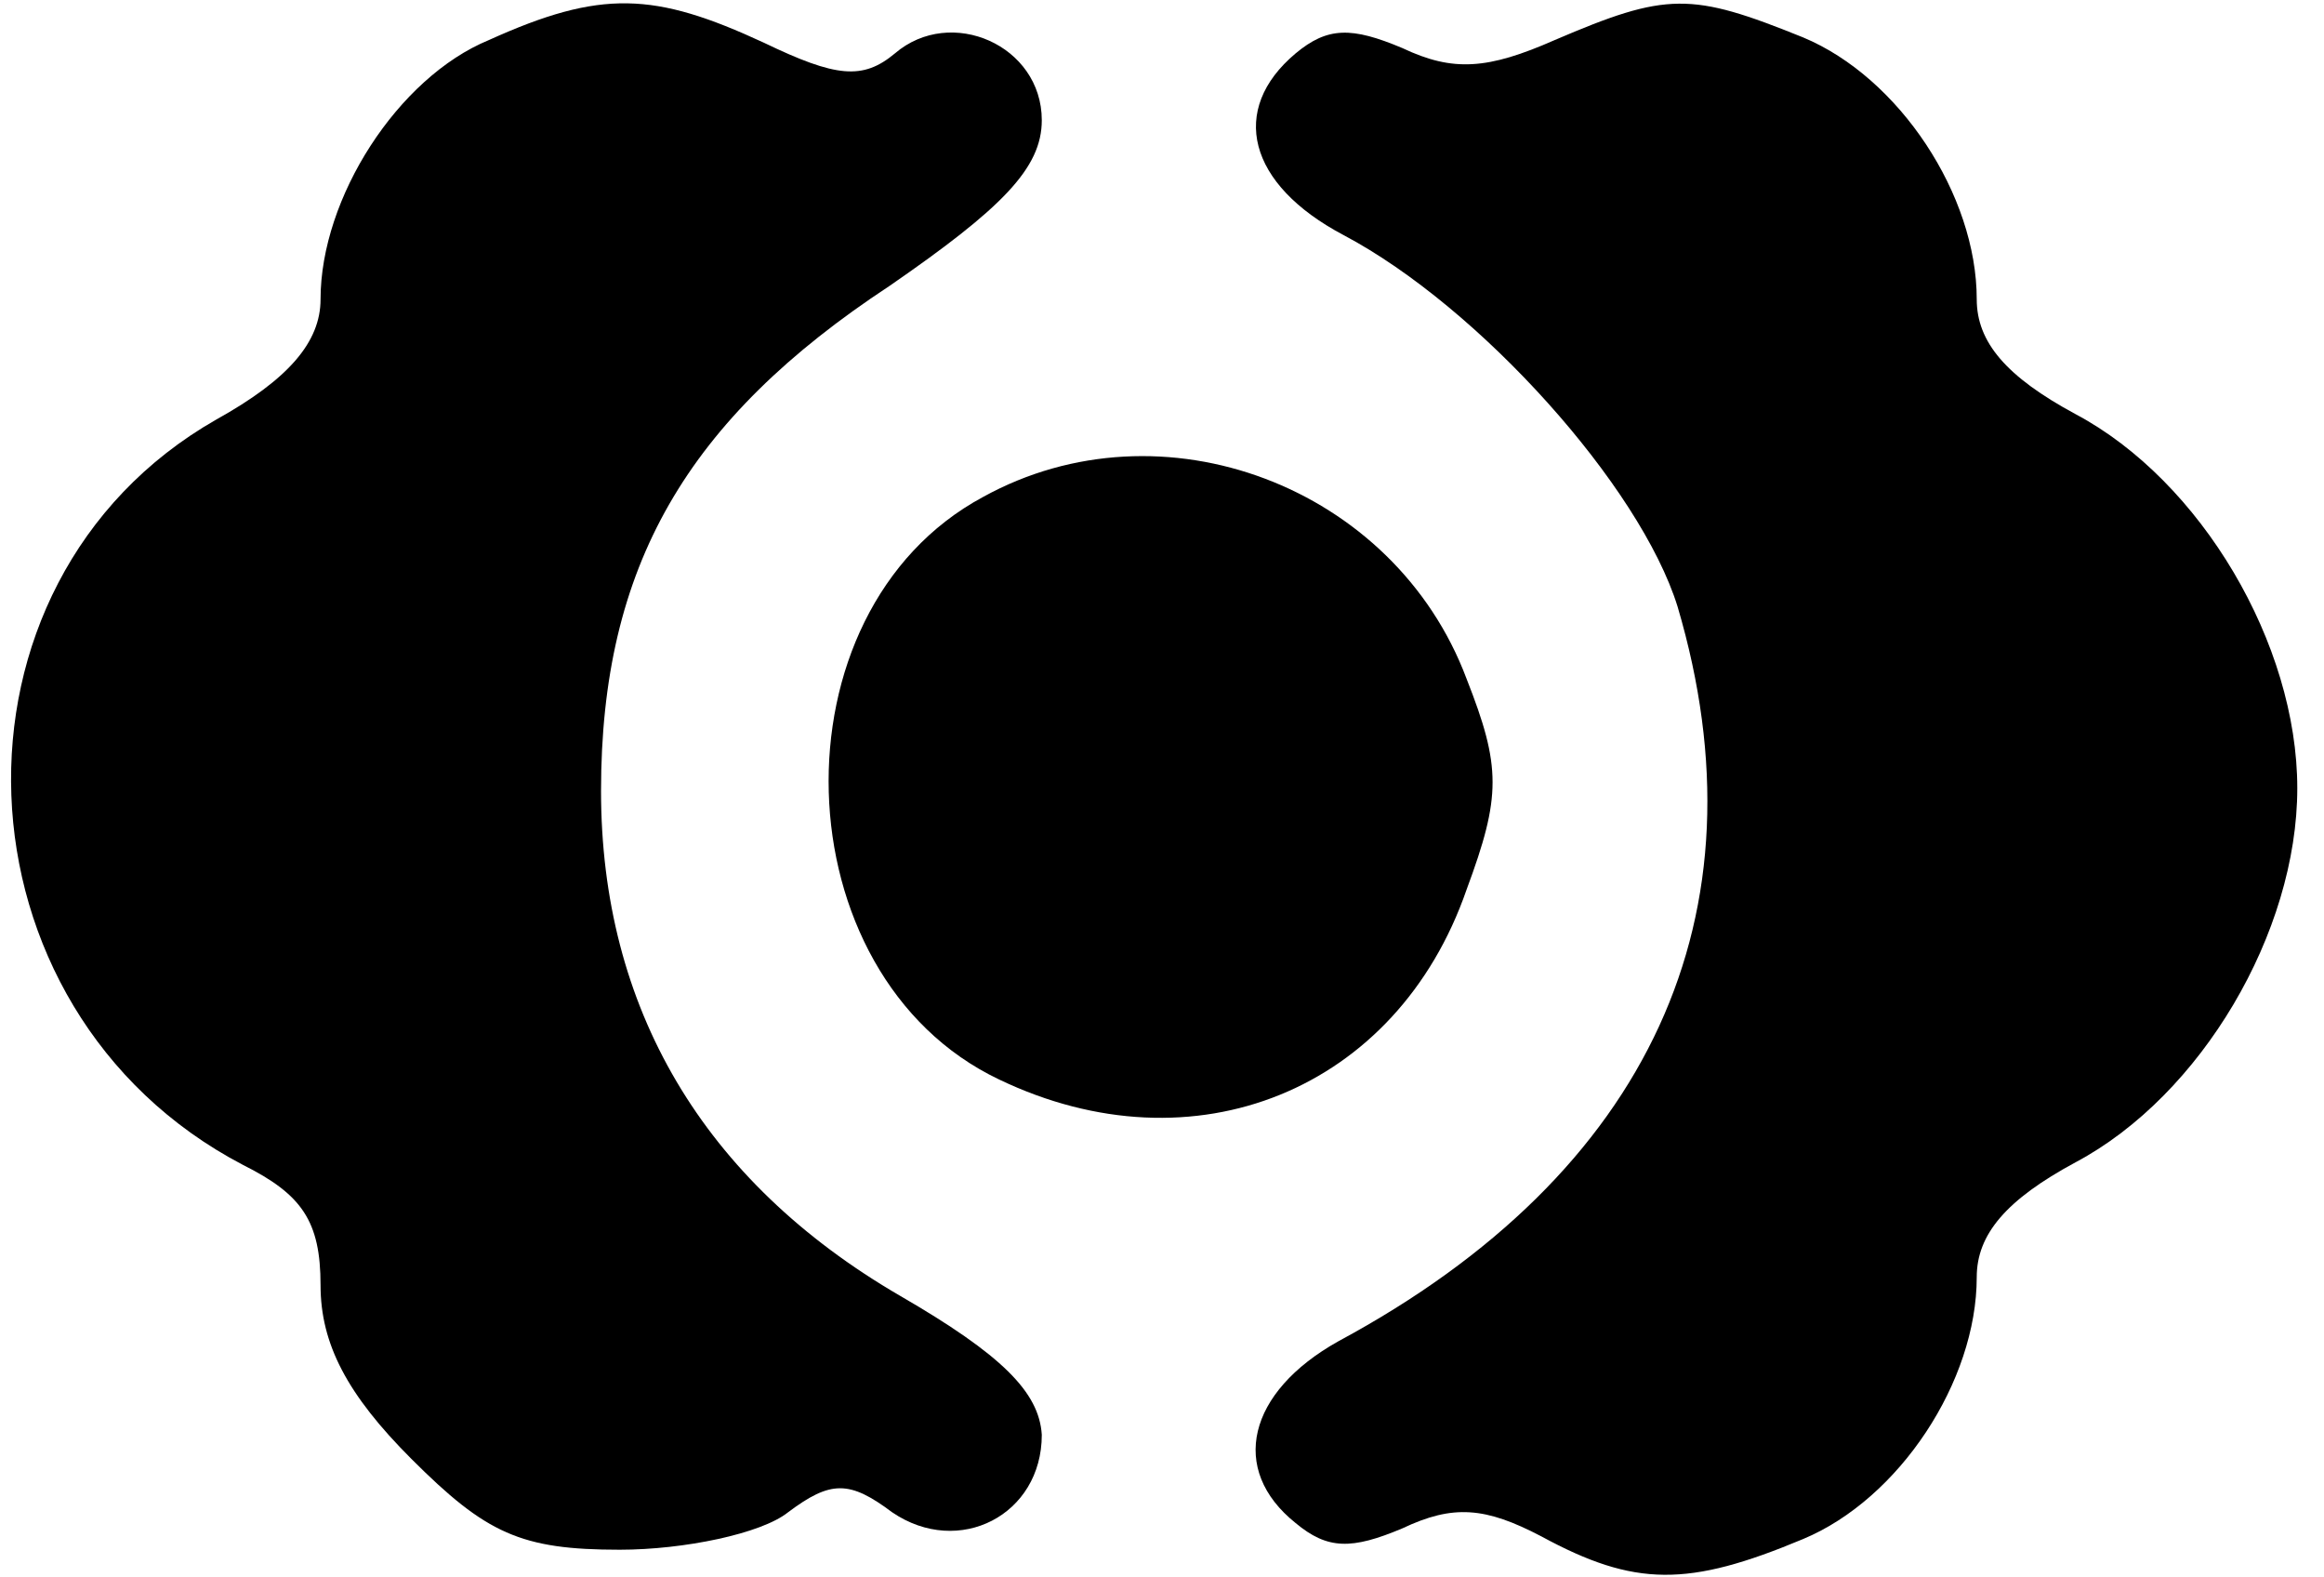
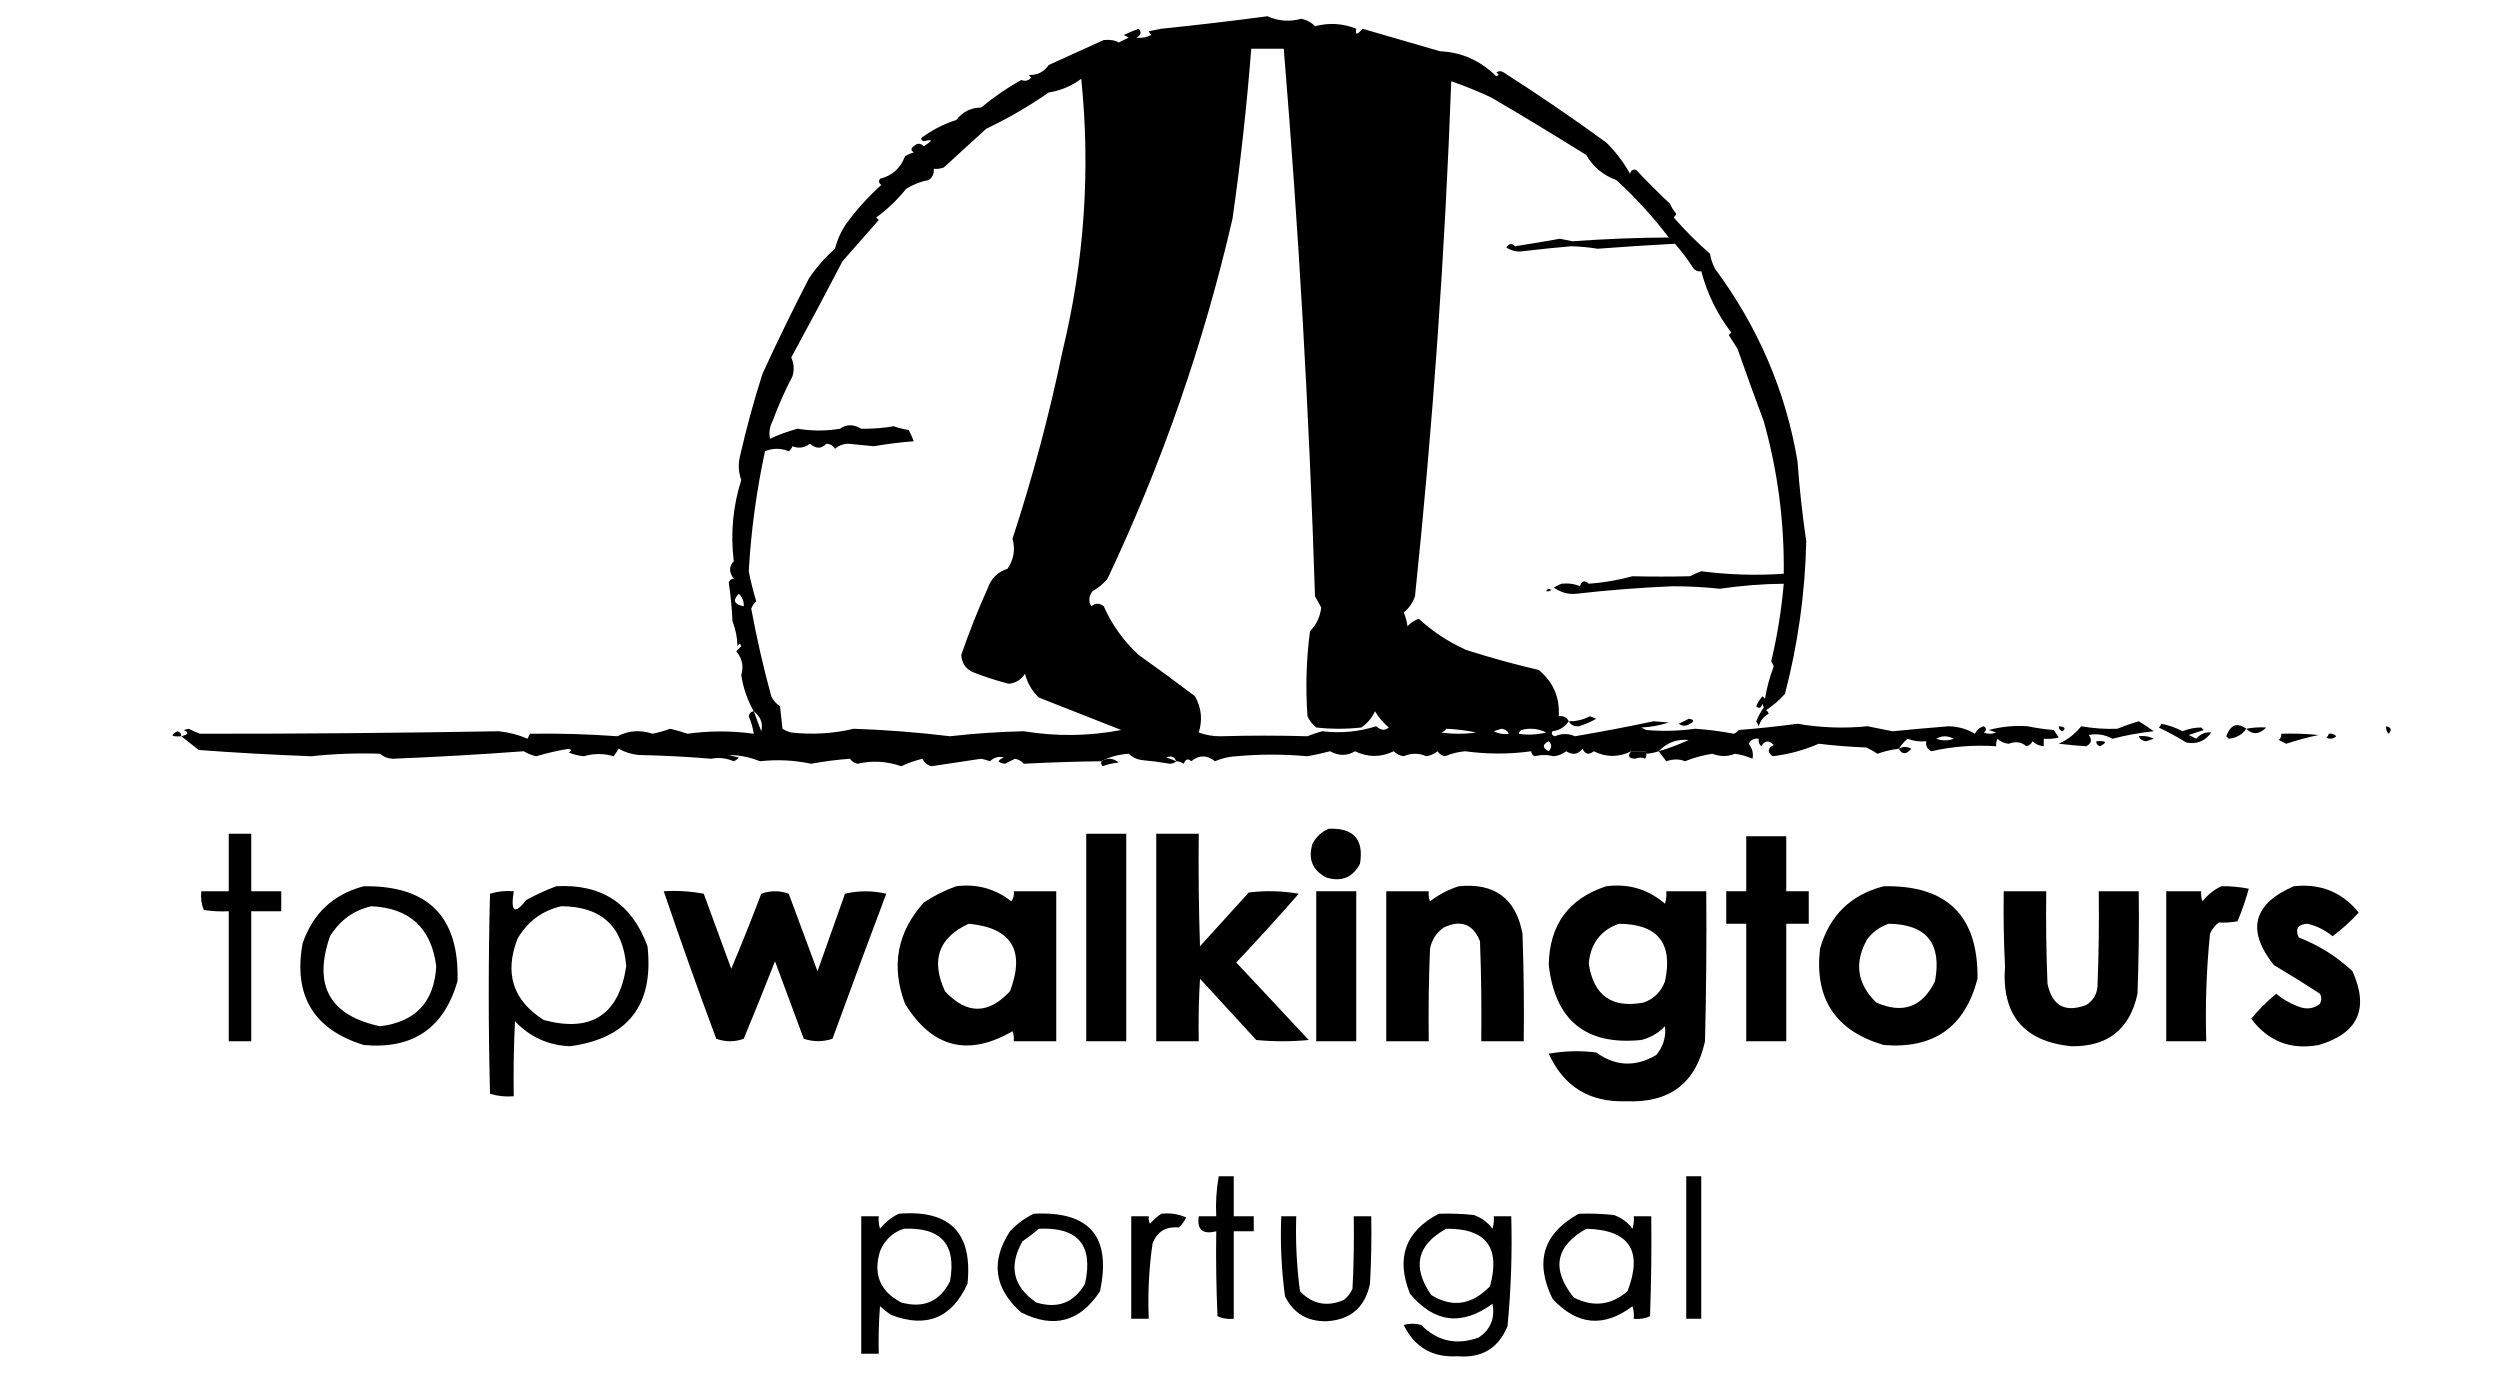
- <svg xmlns="http://www.w3.org/2000/svg" version="1.0" width="87pt" height="59pt" viewBox="0 0 87 59">
-   <g transform="translate(0,59) scale(0.1,-0.1)" fill="currentColor" stroke="none">
-     <path d="M183 575 c-34 -14 -63 -59 -63 -97 0 -16 -12 -30 -39 -45 -107 -61 -101 -221 10 -279 22 -11 29 -21 29 -45 0 -22 10 -41 34 -65 28 -28 41 -34 78 -34 24 0 53 6 63 14 16 12 23 12 39 0 25 -17 56 -1 56 29 -1 16 -15 30 -53 52 -74 43 -112 108 -112 189 0 84 32 139 108 189 42 29 57 44 57 62 0 28 -34 43 -55 25 -12 -10 -22 -9 -49 4 -41 19 -61 20 -103 1z" />
-     <path d="M582 575 c-25 -11 -38 -12 -57 -3 -19 8 -28 8 -40 -2 -25 -21 -18 -49 18 -68 51 -27 111 -94 125 -139 34 -115 -10 -212 -127 -275 -34 -19 -41 -48 -16 -68 12 -10 21 -10 40 -2 19 9 31 8 52 -3 35 -19 55 -19 98 -1 36 15 65 59 65 98 0 16 11 29 37 43 47 25 83 86 83 140 0 54 -36 115 -83 140 -26 14 -37 27 -37 43 0 39 -29 83 -65 98 -42 17 -51 17 -93 -1z" />
-     <path d="M368 404 c-80 -43 -76 -179 6 -218 73 -35 149 -4 175 71 13 35 13 46 0 79 -27 72 -114 105 -181 68z" />
-   </g>
+ <svg xmlns="http://www.w3.org/2000/svg" width="1000" height="557" shape-rendering="geometricPrecision" text-rendering="geometricPrecision" image-rendering="optimizeQuality" fill-rule="evenodd" clip-rule="evenodd">
+   <path fill="currentColor" d="M627.5 288.5c-1.473 2.272-3.64 3.605-6.5 4-.591.983-.257 1.65 1 2 2.646-1.177 5.312-1.177 8 0a811.304 811.304 0 0031.5-6l6 .5a40.23 40.23 0 01-11 2l2 1a86.258 86.258 0 0019.5-.5c5.229.34 10.395 1.007 15.5 2a4.457 4.457 0 002-1.5 421.743 421.743 0 0023.5-2.5 103.216 103.216 0 0028 1l10 2a1513.2 1513.2 0 0122.5-2c3.863.132 7.363 1.132 10.5 3 .7-1.532 1.866-2.532 3.5-3 1.211.774 1.211 1.607 0 2.5 1.667.667 3.333.667 5 0l-3-1c5.176-1.375 10.342-1.875 15.5-1.5a84.8 84.8 0 0010.5 1.5l2 3a18.453 18.453 0 01-6 .5v3c-1.7-.126-3.2-.793-4.5-2-.381.982-1.214 1.648-2.5 2-1.871-1.715-4.204-2.049-7-1-1.82-.149-3.32-.816-4.5-2a4.934 4.934 0 00-.5 3c-8.866-.597-17.533.07-26 2-1.611-.82-2.278-2.154-2-4-2.619.268-5.119-.065-7.5-1-1.388 1.236-2.554 2.569-3.5 4a38.822 38.822 0 00-8.5 2 29.517 29.517 0 00-4.5-2.5 237.946 237.946 0 01-19-1.5 65.292 65.292 0 01-18.5 5c-2.152-1.777-1.985-3.277.5-4.5-1.973-2.015-3.64-1.848-5 .5-.886-.825-1.219-1.825-1-3-1.846-.278-3.18.389-4 2 1.429 1.831 1.929 3.831 1.5 6a27.261 27.261 0 00-7-2c-3.017 1.207-6.017 1.207-9 0a48.734 48.734 0 00-11 3c-2.208-.945-4.708-.945-7.5 0a514.367 514.367 0 01-3-4 20.69 20.69 0 01-5 1c0-.667-.333-1-1-1 .131-.876-.202-1.543-1-2-1.526.494-2.859 1.161-4 2-5.033 2.485-10.033 2.485-15 0-1.946 1.587-3.446 1.254-4.5-1-1.793 2.306-3.96 2.639-6.5 1-1.449 1.117-3.116 1.784-5 2-2.598-.649-5.098-.649-7.5 0-1.011-.392-1.511-1.059-1.5-2-8.674 1.217-17.507 1.217-26.5 0a26.922 26.922 0 00-8 2c-1.261-.259-2.261-.926-3-2a9.201 9.201 0 01-4.5 2c-3-1.333-6-1.333-9 0a6.895 6.895 0 01-4-2c-5.168 2.499-10.335 2.499-15.5 0-3.121 1.933-6.454 1.933-10 0a108.036 108.036 0 01-9 2c-9.66-.858-19.16-.858-28.5 0a24.325 24.325 0 00-8.5 2c-3.19-2.569-6.356-2.569-9.5 0-1.303-1.218-2.303-.885-3 1a5.576 5.576 0 00-3-1c-.597.639-1.43.972-2.5 1a152.043 152.043 0 00-11.5-1.5c-1.941-.304-3.607-1.137-5-2.5-4.095.273-7.762 1.273-11 3-10.327.127-20.66.46-31 1-.76-.989-1.927-1.655-3.5-2l-4 2c-3.063-.435-3.23-1.268-.5-2.5-2.062-.564-3.895-.064-5.5 1.5a27.395 27.395 0 00-3.5-1c-6.683 1.001-13.35 2.001-20 3-1.634-.468-2.8-1.468-3.5-3a43.097 43.097 0 00-8.5 3c-5.759-2.027-11.592-2.36-17.5-1-1.261-.259-2.261-.926-3-2-4.968.351-10.135 1.018-15.5 2-6.826-1.435-13.659-1.768-20.5-1-4.074-1.64-8.241-2.473-12.5-2.5l4 1a4.457 4.457 0 01-2 1.5c-3.015-1.28-6.015-1.613-9-1a453.451 453.451 0 00-29-1.5 19.95 19.95 0 01-8-2.5l-2 3c-3.969-1.174-7.969-1.174-12 0a20.2 20.2 0 01-6-1.5c1.196-.654 1.196-1.154 0-1.5a105.33 105.33 0 00-13 3 16.229 16.229 0 01-5-2 1541.363 1541.363 0 01-52.5 3c-1.981-.129-3.647-.796-5-2a195.067 195.067 0 00-27.5 1 1248.636 1248.636 0 01-45-2.5 481.653 481.653 0 01-7-5.5c2.908-.659 3.242-1.493 1-2.5l2-.5a32.7 32.7 0 004.5 2c39.905.029 79.738-.304 119.5-1 4.037.405 7.87 1.405 11.5 3l1-2a392.958 392.958 0 0135 1c4.463-2.309 9.13-2.642 14-1a41.932 41.932 0 007-2c2.4.544 4.733 1.211 7 2 8.783-1.232 17.617-1.232 26.5 0a28.741 28.741 0 00-2-7c.247-1.213.914-1.88 2-2-2.545-4.466-4.212-9.3-5-14.5 1.063-3.426.396-6.593-2-9.5l2-2c-.346-1.196-.846-1.196-1.5 0-.089-3.528-.756-6.862-2-10a154.652 154.652 0 00-1.5-15.5c.392-1.011 1.059-1.511 2-1.5-1.958-2.637-1.958-4.971 0-7-1.343-11.072-.343-21.905 3-32.5-1.117-3.073-1.284-6.24-.5-9.5 2.463-10.9 5.463-21.9 9-33a925.945 925.945 0 0118.5-38 59.693 59.693 0 0110.5-12 30.446 30.446 0 014.5-10c4.083-5.589 8.75-10.755 14-15.5-.951-.718-1.117-1.55-.5-2.5 4.871-1.2 8.204-4.2 10-9a11.357 11.357 0 013.5-1.5c-1.211-.893-1.211-1.726 0-2.5 1.333-1.333 2.667-1.333 4 0 3.736-2.31 3.736-2.977 0-2-1.333-.667-1.333-1.333 0-2a46.71 46.71 0 0113-6.5c2.521-3.26 5.855-4.927 10-5a102.477 102.477 0 0116-11c1.595.617 2.928.284 4-1l-1-1c3.421.121 6.088-1.212 8-4 7.323-3.328 14.657-6.661 22-10 2.627-.212 4.627.121 6 1l4-2-2-1a66.557 66.557 0 016-2.5c1.239 1.507.905 2.674-1 3.5 2.053.325 4.053-.009 6-1a3.647 3.647 0 01-1-1.5l5-1c14.39-1.484 28.556-3.15 42.5-5 4.4 1.983 8.9 2.316 13.5 1 2.194.454 4.027 1.454 5.5 3 5.624-1.503 11.124-1.17 16.5 1-.485 2.612.349 2.612 2.5 0a6956.81 6956.81 0 0131 9c8.573.358 16.073 3.692 22.5 10 1.196-.346 1.196-.846 0-1.5 1-.667 2-.667 3 0a820.309 820.309 0 0141 28 54.726 54.726 0 019.5 12.5c.423-1.456 1.256-1.956 2.5-1.5A308.222 308.222 0 00668 81.5a15.645 15.645 0 002.5 4 3.647 3.647 0 01-1 1.5c4.5 5.167 9.333 10 14.5 14.5a20.64 20.64 0 002 6c17.327 23.423 28.327 49.089 33 77a426.536 426.536 0 003.5 32c-.463 20.712-3.297 41.045-8.5 61a35.063 35.063 0 01-7.5 6.5c.457.414.791.914 1 1.5-2.035 1.097-3.368 2.763-4 5l-1-2a26.248 26.248 0 013-5.5l-.5-1.5c-.535 1.771-1.369 2.104-2.5 1a12.403 12.403 0 012.5-4l1 1a68.059 68.059 0 013.5-13l-1-2a214.55 214.55 0 005-31c-8.421.071-16.921.738-25.5 2a179.952 179.952 0 00-19-1 541.46 541.46 0 00-38.5 3c-3.132.356-6.132-.478-9-2.5l3-1.5c2.768-.303 5.268.03 7.5 1 .677-2.189 1.844-2.522 3.5-1 5.804-.414 11.637-1.414 17.5-3 7.695.177 15.361.177 23 0a37.138 37.138 0 014.5-2c11.084 1.428 22.084 1.761 33 1 .245-20.816-2.422-41.149-8-61a1467.889 1467.889 0 01-10.5-29l-3.5-5.5 1-1c-5.622-7.361-9.622-15.528-12-24.5-1.175.219-2.175-.114-3-1a86.401 86.401 0 00-7.5-10 1270.288 1270.288 0 00-31 2 76.618 76.618 0 00-10.5-1 592.233 592.233 0 00-19.5 2c-2.138.352-4.304-.148-6.5-1.5 1.036-1.617 2.203-1.784 3.5-.5a801.901 801.901 0 0018-3l5 1c13.231-.94 26.064-1.44 38.5-1.5a170.723 170.723 0 00-21-23c-5.195-1.858-9.195-5.192-12-10a1521.507 1521.507 0 00-38-23 163.288 163.288 0 00-16-6.5 3053.78 3053.78 0 01-14.5 206c-.883 2.602-2.383 4.769-4.5 6.5a20.431 20.431 0 011.5 5.5 10.94 10.94 0 014.5-3c5.611 5.147 11.945 9.314 19 12.5a386.091 386.091 0 0029 8c5.788 4.749 8.454 10.915 8 18.5 1.88-.271 3.213.396 4 2zm-127-269h13a4337.562 4337.562 0 0112.5 219c.85 1.51 1.683 3.01 2.5 4.5-.456 3.734-1.956 6.901-4.5 9.5a166.721 166.721 0 00-1 34 11.532 11.532 0 003.5 4.5c6 .667 12 .667 18 0 2.406-1.622 4.239-3.789 5.5-6.5a25.55 25.55 0 005.5 6.5c-1.522 1.328-3.189 1.162-5-.5-7.05 2.222-14.217 2.889-21.5 2a40.179 40.179 0 00-6 2 595.813 595.813 0 00-34.5 0 24.227 24.227 0 01-9-1.5c1.581-5.022 1.081-9.855-1.5-14.5a859.255 859.255 0 00-22.5-16.5c-6.032-5.53-10.699-12.03-14-19.5-1.667-1.333-3.333-1.333-5 0-1.163-2.05-.996-4.05.5-6a21.53 21.53 0 006-5c21.842-46.191 38.508-94.191 50-144a1069.812 1069.812 0 007.5-68zm-68 12c3.747 36.6 1.247 72.934-7.5 109a690.578 690.578 0 01-20 75c1.198 4.289.531 8.289-2 12-3.974 1.307-6.641 3.974-8 8a302.513 302.513 0 00-10.5 26.5c.235 3.399 1.902 5.732 5 7a118.229 118.229 0 0014 4.5c2.771-.256 4.938-1.59 6.5-4 .936 3.707 2.769 6.874 5.5 9.5l33 13c-12.83 2.481-25.83 2.647-39 .5a324.51 324.51 0 00-29.5 2 447.138 447.138 0 00-38.5-3c-8.203 1.95-16.537 2.45-25 1.5a11.333 11.333 0 01-3.5-1.5l-1-9c-1.556-1.02-2.722-2.353-3.5-4a435.17 435.17 0 01-8-35 7.293 7.293 0 012-3 116.258 116.258 0 01-3-12c.91-16.057 3.076-32.057 6.5-48 3.135-1.299 6.301-1.299 9.5 0a4.457 4.457 0 001.5-2c2.42.988 4.753.655 7-1 2.419 2.094 4.586 2.094 6.5 0 1.529.029 2.696.696 3.5 2 1.574-1.348 3.407-2.014 5.5-2 3.322.345 6.655.679 10 1 5.508-.946 10.841-1.612 16-2a37.138 37.138 0 00-2-4.5 32.444 32.444 0 01-6-1.5 71.524 71.524 0 01-13 1c-3.068-1.859-5.902-1.859-8.5 0-5.515.93-11.182.93-17 0a68.96 68.96 0 00-11 4c-.484-2.413-.15-4.746 1-7a152.453 152.453 0 018-18c.769-2.599.602-5.099-.5-7.5a2204.956 2204.956 0 0020.5-38.5L351.5 88l-1-1a65.337 65.337 0 0012-11.5 26.131 26.131 0 019-3.5c1.537-1.11 2.203-2.61 2-4.5a8.435 8.435 0 004-.5c5.733-5.182 11.4-10.349 17-15.5a179.827 179.827 0 0025-14.5c4.873-.784 9.206-2.617 13-5.5zm-137 206c1.431 1.28 2.098 2.947 2 5-3.851-.679-4.518-2.346-2-5zm6 47c2.796 2.215 3.796 4.881 3 8l-3-8zm277 7c4.034.172 8.034.672 12 1.5a49.226 49.226 0 01-14 0c.916-.278 1.582-.778 2-1.5zm25 2a9.86 9.86 0 01-6-1l3-1c1.53.14 2.53.807 3 2zm4 0c.111-.617.444-1.117 1-1.5 3.533-.903 6.867-.57 10 1-3.802.917-7.468 1.083-11 .5zm167 2c2.193-1.297 4.527-1.297 7 0-2.271.863-4.605.863-7 0zm-111 5c3.247-3.455 7.247-4.955 12-4.5a90.245 90.245 0 01-12 4.5zm-44-4c1.282 1.208 1.282 2.542 0 4-2.625-1.365-2.625-2.698 0-4zm38 4h-5c1.141-.839 2.474-1.506 4-2 .798.457 1.131 1.124 1 2zm-187 4a28.208 28.208 0 00-4-1.5c1.963-.844 3.296-.344 4 1.5z" opacity="1" />
+   <path fill="currentColor" d="M600.5 98.5c1.333.667 1.333.667 0 0z" opacity="1" />
+   <path fill="currentColor" d="M618.5 236.5c.397-1.025 1.063-1.192 2-.5a2.428 2.428 0 01-2 .5z" opacity="1" />
+   <path fill="currentColor" d="M627.5 288.5c2.988.061 5.821-.605 8.5-2l2.5 1a32.5 32.5 0 01-7 3c-1.855.16-3.188-.507-4-2z" opacity="1" />
+   <path fill="currentColor" d="M675.5 287.5c2.205.346 2.372 1.013.5 2-1.578 1.047-3.078 1.047-4.5 0a71.254 71.254 0 004-2z" opacity="1" />
+   <path fill="currentColor" d="M855.5 288.5a77.261 77.261 0 016 4 110.84 110.84 0 00-16.5 3c-3.014-1.65-6.181-2.15-9.5-1.5 1.43 1.88 1.096 3.38-1 4.5-3.654-.23-7.321-.563-11-1 3.531-1.605 6.531-3.938 9-7a66.566 66.566 0 0014.5 1 82.284 82.284 0 018.5-3z" opacity="1" />
+   <path fill="currentColor" d="M864.5 289.5a30.644 30.644 0 018.5 3c2.468-1.003 4.968-1.503 7.5-1.5l1 1-6 2 3 1.5c1.64-1.93 3.64-2.763 6-2.5-2.505 3.5-5.839 4.833-10 4a114.963 114.963 0 00-11-6c.556-.383.889-.883 1-1.5z" opacity="1" />
+   <path fill="currentColor" d="M898.5 291.5c-1.6 2.351-3.933 3.684-7 4l-1-1c1.719-4.654 4.386-5.654 8-3z" opacity="1" />
+   <path fill="currentColor" d="M823.5 290.5c2.483.23 2.983.897 1.5 2-1.03-.336-1.53-1.003-1.5-2z" opacity="1" />
+   <path fill="currentColor" d="M898.5 291.5a31.6 31.6 0 018-.5c-2.817 2.83-5.483 2.997-8 .5z" opacity="1" />
+   <path fill="currentColor" d="M954.5 290.5c1.965.448 2.298 1.448 1 3-.886-.825-1.219-1.825-1-3z" opacity="1" />
+   <path fill="currentColor" d="M72.5 294.5c-4.088.282-4.588-.385-1.5-2 1.03.336 1.53 1.003 1.5 2z" opacity="1" />
+   <path fill="currentColor" d="M912.5 293.5a112.97 112.97 0 0115 .5 112.222 112.222 0 00-13 3.5l-3-1.5c.752-.671 1.086-1.504 1-2.5z" opacity="1" />
+   <path fill="currentColor" d="M931.5 293.5c1.175-.219 2.175.114 3 1-1.223 1.114-2.556 1.281-4 .5.556-.383.889-.883 1-1.5z" opacity="1" />
+   <path fill="currentColor" d="M855.5 294.5a9.86 9.86 0 016 1l-3 1c-1.53-.14-2.53-.807-3-2z" opacity="1" />
+   <path fill="currentColor" d="M838.5 296.5c4.088-.282 4.588.385 1.5 2-1.03-.336-1.53-1.003-1.5-2z" opacity="1" />
+   <path fill="currentColor" d="M759.5 299.5c1.739-.934 3.405-.934 5 0-2.006 2.396-3.672 2.396-5 0z" opacity="1" />
+   <path fill="currentColor" d="M652.5 300.5h5c.667 0 1 .333 1 1a2.428 2.428 0 01-.5 2c-1.13-.614-2.463-.614-4 0-2.578-.182-3.078-1.182-1.5-3z" opacity="1" />
+   <path fill="currentColor" d="M440.5 304.5c2.461-1.474 4.794-1.307 7 .5a26.67 26.67 0 00-6.5 1.5 2.428 2.428 0 01-.5-2z" opacity="1" />
+   <path fill="currentColor" d="M531.5 331.5c9.953-.404 14.12 4.263 12.5 14-2.919 5.525-7.419 7.358-13.5 5.5-5.525-2.919-7.358-7.419-5.5-13.5 1.494-2.814 3.66-4.814 6.5-6z" opacity="1" />
+   <path fill="currentColor" d="M91.5 333.5h9v23h12v8h-12v52h-9v-52a50.464 50.464 0 01-10-.5c-.935-2.381-1.268-4.881-1-7.5h11v-23z" opacity="1" />
+   <path fill="currentColor" d="M434.5 333.5h16v83h-16v-83z" opacity="1" />
+   <path fill="currentColor" d="M462.5 333.5h17c-.167 15.004 0 30.004.5 45l19.5-21.5a67.229 67.229 0 0120 .5 971.09 971.09 0 01-25 27.5l29 31c-7 .667-14 .667-21 0L480 391.5c-.5 8.327-.666 16.66-.5 25h-17v-83z" opacity="1" />
+   <path fill="currentColor" d="M698.5 334.5h16v22h9v13h-9v47h-16v-47h-8v-13h8v-22z" opacity="1" />
+   <path fill="currentColor" d="M145.5 354.5c25.808-.359 38.308 12.308 37.5 38-5.416 18.799-17.916 27.299-37.5 25.5-20.017-6.185-28.184-19.685-24.5-40.5 4.112-12.115 12.279-19.781 24.5-23zm3 8c15.355.686 24.022 8.686 26 24-.801 14.3-8.301 22.3-22.5 24-20.158-4.306-26.825-16.306-20-36 3.927-6.361 9.427-10.361 16.5-12z" opacity="1" />
+   <path fill="currentColor" d="M222.5 354.5c18.136-1.024 30.303 6.976 36.5 24 2.603 23.492-7.731 36.826-31 40-8.701-.351-16.034-3.684-22-10-.5 9.994-.666 19.994-.5 30-3.277.284-6.443-.049-9.5-1a1599.45 1599.45 0 010-80c3.057-.951 6.223-1.284 9.5-1-1.311 8.299.356 9.466 5 3.5a94.836 94.836 0 0112-5.5zm2 8c16.046.047 24.713 8.047 26 24-2.957 19.452-13.957 26.618-33 21.5-12.341-7.838-15.841-18.671-10.5-32.5 4.01-6.909 9.844-11.242 17.5-13z" opacity="1" />
+   <path fill="currentColor" d="M382.5 354.5c8.221-1.034 15.554.966 22 6 .929-1.189 1.262-2.522 1-4h17v60h-17a8.43 8.43 0 00-.5-4c-17.822 10.286-32.155 6.619-43-11-5.66-15.058-3.16-28.558 7.5-40.5 4.157-2.745 8.49-4.912 13-6.5zm5 15c17.166 1.644 22.666 10.644 16.5 27-8.667 9.333-17.333 9.333-26 0-5.746-12.455-2.579-21.455 9.5-27z" opacity="1" />
+   <path fill="currentColor" d="M583.5 354.5c14.401-1.418 22.901 4.915 25.5 19 .5 14.329.667 28.663.5 43h-17c.167-13.337 0-26.671-.5-40-2.779-6.896-7.613-8.729-14.5-5.5-2.967 2.1-4.8 4.934-5.5 8.5a684.346 684.346 0 00-.5 37h-17v-60h17a8.43 8.43 0 00.5 4c3.575-2.702 7.408-4.702 11.5-6z" opacity="1" />
+   <path fill="currentColor" d="M642.5 354.5c8.938-1.143 16.772 1.19 23.5 7a12.93 12.93 0 00.5-5h16c.167 20.003 0 40.003-.5 60-3.626 16.755-14.126 24.755-31.5 24-14.641.52-24.974-5.813-31-19a60.713 60.713 0 0119-.5c7.703 5.555 15.703 5.888 24 1 2.794-3.344 3.961-7.177 3.5-11.5-2.626 2.731-5.793 4.564-9.5 5.5-22.125 2.218-34.458-7.782-37-30 .277-16.084 7.943-26.584 23-31.5zm5 15c15.608.106 21.775 7.773 18.5 23-1.5 4.167-4.333 7-8.5 8.5-12.721 2.443-20.054-2.724-22-15.5.686-7.996 4.686-13.329 12-16z" opacity="1" />
+   <path fill="currentColor" d="M753.5 354.5c25.324-.509 37.824 11.825 37.5 37-4.987 19.305-17.487 28.138-37.5 26.5-19.268-5.616-27.768-18.449-25.5-38.5 3.781-13.282 12.281-21.615 25.5-25zm2 15c15.133.213 21.3 7.879 18.5 23-5.071 10.358-12.904 13.191-23.5 8.5-7.76-7.575-8.926-16.075-3.5-25.5 2.322-2.895 5.155-4.895 8.5-6z" opacity="1" />
+   <path fill="currentColor" d="M888.5 354.5a49.369 49.369 0 0111 1 100.103 100.103 0 01-4.5 13c-2.405.464-4.905.631-7.5.5a11.532 11.532 0 00-3.5 4.5 331.583 331.583 0 00-1.5 43h-16v-60h14a8.43 8.43 0 00.5 4c2.114-2.621 4.614-4.621 7.5-6z" opacity="1" />
+   <path fill="currentColor" d="M917.5 354.5c10.598-1.199 19.265 2.301 26 10.5a70.352 70.352 0 01-10.5 9.5c-2.912-2.456-6.245-4.123-10-5-3.869.25-5.036 2.083-3.5 5.5 8.094 3.124 15.26 7.624 21.5 13.5 6.742 15.014 2.242 24.848-13.5 29.5-11.218 2.053-20.218-1.447-27-10.5 3-3.667 6.333-7 10-10a29.996 29.996 0 0010 5.5c2.757.782 5.257.282 7.5-1.5.667-1.333.667-2.667 0-4a524.024 524.024 0 00-18.5-11.5c-10.977-13.909-8.31-24.409 8-31.5z" opacity="1" />
+   <path fill="currentColor" d="M265.5 356.5a64.873 64.873 0 0116 1l11 30a819.868 819.868 0 0012-30c3.667-1.333 7.333-1.333 11 0l11.5 31 11-31c5.446-1.306 10.946-1.306 16.5 0a6030.927 6030.927 0 00-21.5 58c-3.786 1.295-7.62 1.295-11.5 0l-11.5-31a1766.986 1766.986 0 01-12.5 31c-3.667 1.333-7.333 1.333-11 0a2129.282 2129.282 0 01-21-59z" opacity="1" />
+   <path fill="currentColor" d="M526.5 356.5h16v60h-16v-60z" opacity="1" />
+   <path fill="currentColor" d="M801.5 356.5h17c-.167 12.338 0 24.671.5 37 1.848 8.841 7.015 11.674 15.5 8.5 2.768-1.762 4.268-4.262 4.5-7.5.5-12.662.667-25.329.5-38h16a840.27 840.27 0 01-.5 41c-3.055 14.217-11.889 21.217-26.5 21-19.086-1.935-27.919-12.602-26.5-32-.5-9.994-.666-19.994-.5-30z" opacity="1" />
+   <path fill="currentColor" d="M487.5 470.5h6v16h8v6h-8v35c-2.292.256-4.459-.077-6.5-1a577.896 577.896 0 01-.5-34c-5.431 1.406-7.765-.594-7-6h7a69.302 69.302 0 011-16z" opacity="1" />
+   <path fill="currentColor" d="M674.5 470.5h6v57h-6v-57z" opacity="1" />
+   <path fill="currentColor" d="M359.5 485.5c20.46-1.707 29.627 7.626 27.5 28-6.242 13.704-16.409 17.87-30.5 12.5a36.078 36.078 0 01-4.5-3.5c-.5 6.325-.666 12.658-.5 19h-7v-55h7a12.93 12.93 0 00.5 5c2.114-2.621 4.614-4.621 7.5-6zm2 6c14.99-.661 21.156 6.339 18.5 21-4.064 8.11-10.564 10.943-19.5 8.5-8.477-4.457-11.31-11.29-8.5-20.5 1.871-4.494 5.038-7.494 9.5-9z" opacity="1" />
+   <path fill="currentColor" d="M413.5 485.5c22.326-1.175 31.159 9.158 26.5 31-7.965 12.21-18.465 15.044-31.5 8.5-10.857-9.602-12.357-20.436-4.5-32.5 2.79-2.965 5.957-5.298 9.5-7zm2 6c15.758-.741 21.925 6.592 18.5 22-4.395 7.603-10.895 10.103-19.5 7.5-9.31-6.413-11.144-14.58-5.5-24.5a63.382 63.382 0 006.5-5z" opacity="1" />
+   <path fill="currentColor" d="M464.5 485.5c3.548-.405 6.881.095 10 1.5a13.92 13.92 0 01-3 4c-5.237-.472-8.737 1.695-10.5 6.5a162.766 162.766 0 00-1.5 30h-7v-41h7a4.934 4.934 0 00.5 3c1.397-1.57 2.897-2.904 4.5-4z" opacity="1" />
+   <path fill="currentColor" d="M575.5 485.5a98.432 98.432 0 0114 .5c3.062 1.061 5.562 2.894 7.5 5.5a12.93 12.93 0 00.5-5h7a353.706 353.706 0 01-1.5 44c-3.656 8.835-10.323 12.835-20 12-9.985.594-17.151-3.573-21.5-12.5a12.494 12.494 0 017 0c6.506 6.541 14.173 8.208 23 5 4.749-3.233 6.582-7.733 5.5-13.5-12.258 8.971-23.258 7.638-33-4-5.744-14.277-1.911-24.943 11.5-32zm3 6c15.93-.167 21.763 7.499 17.5 23-7.271 7.514-15.104 8.681-23.5 3.5-7.761-11.191-5.761-20.024 6-26.5z" opacity="1" />
+   <path fill="currentColor" d="M631.5 485.5a98.432 98.432 0 0114 .5c3.062 1.061 5.562 2.894 7.5 5.5a12.93 12.93 0 00.5-5h7c.167 13.337 0 26.671-.5 40-2.041.923-4.208 1.256-6.5 1a12.93 12.93 0 00-.5-5c-11.527 8.643-22.194 7.643-32-3-7.226-14.816-3.726-26.15 10.5-34zm3 6c17.257.439 22.757 8.773 16.5 25-6.541 5.626-13.708 6.46-21.5 2.5-9.038-11.282-7.371-20.449 5-27.5z" opacity="1" />
+   <path fill="currentColor" d="M512.5 486.5h6c-.331 10.05.169 20.05 1.5 30 4.947 5.185 10.781 6.351 17.5 3.5a11.532 11.532 0 003.5-4.5c.5-9.661.666-19.328.5-29h7c.166 9.006 0 18.006-.5 27-1.983 9.482-7.816 14.482-17.5 15-7.669.089-13.169-3.245-16.5-10a183.938 183.938 0 01-1.5-32z" opacity="1" />
</svg>
